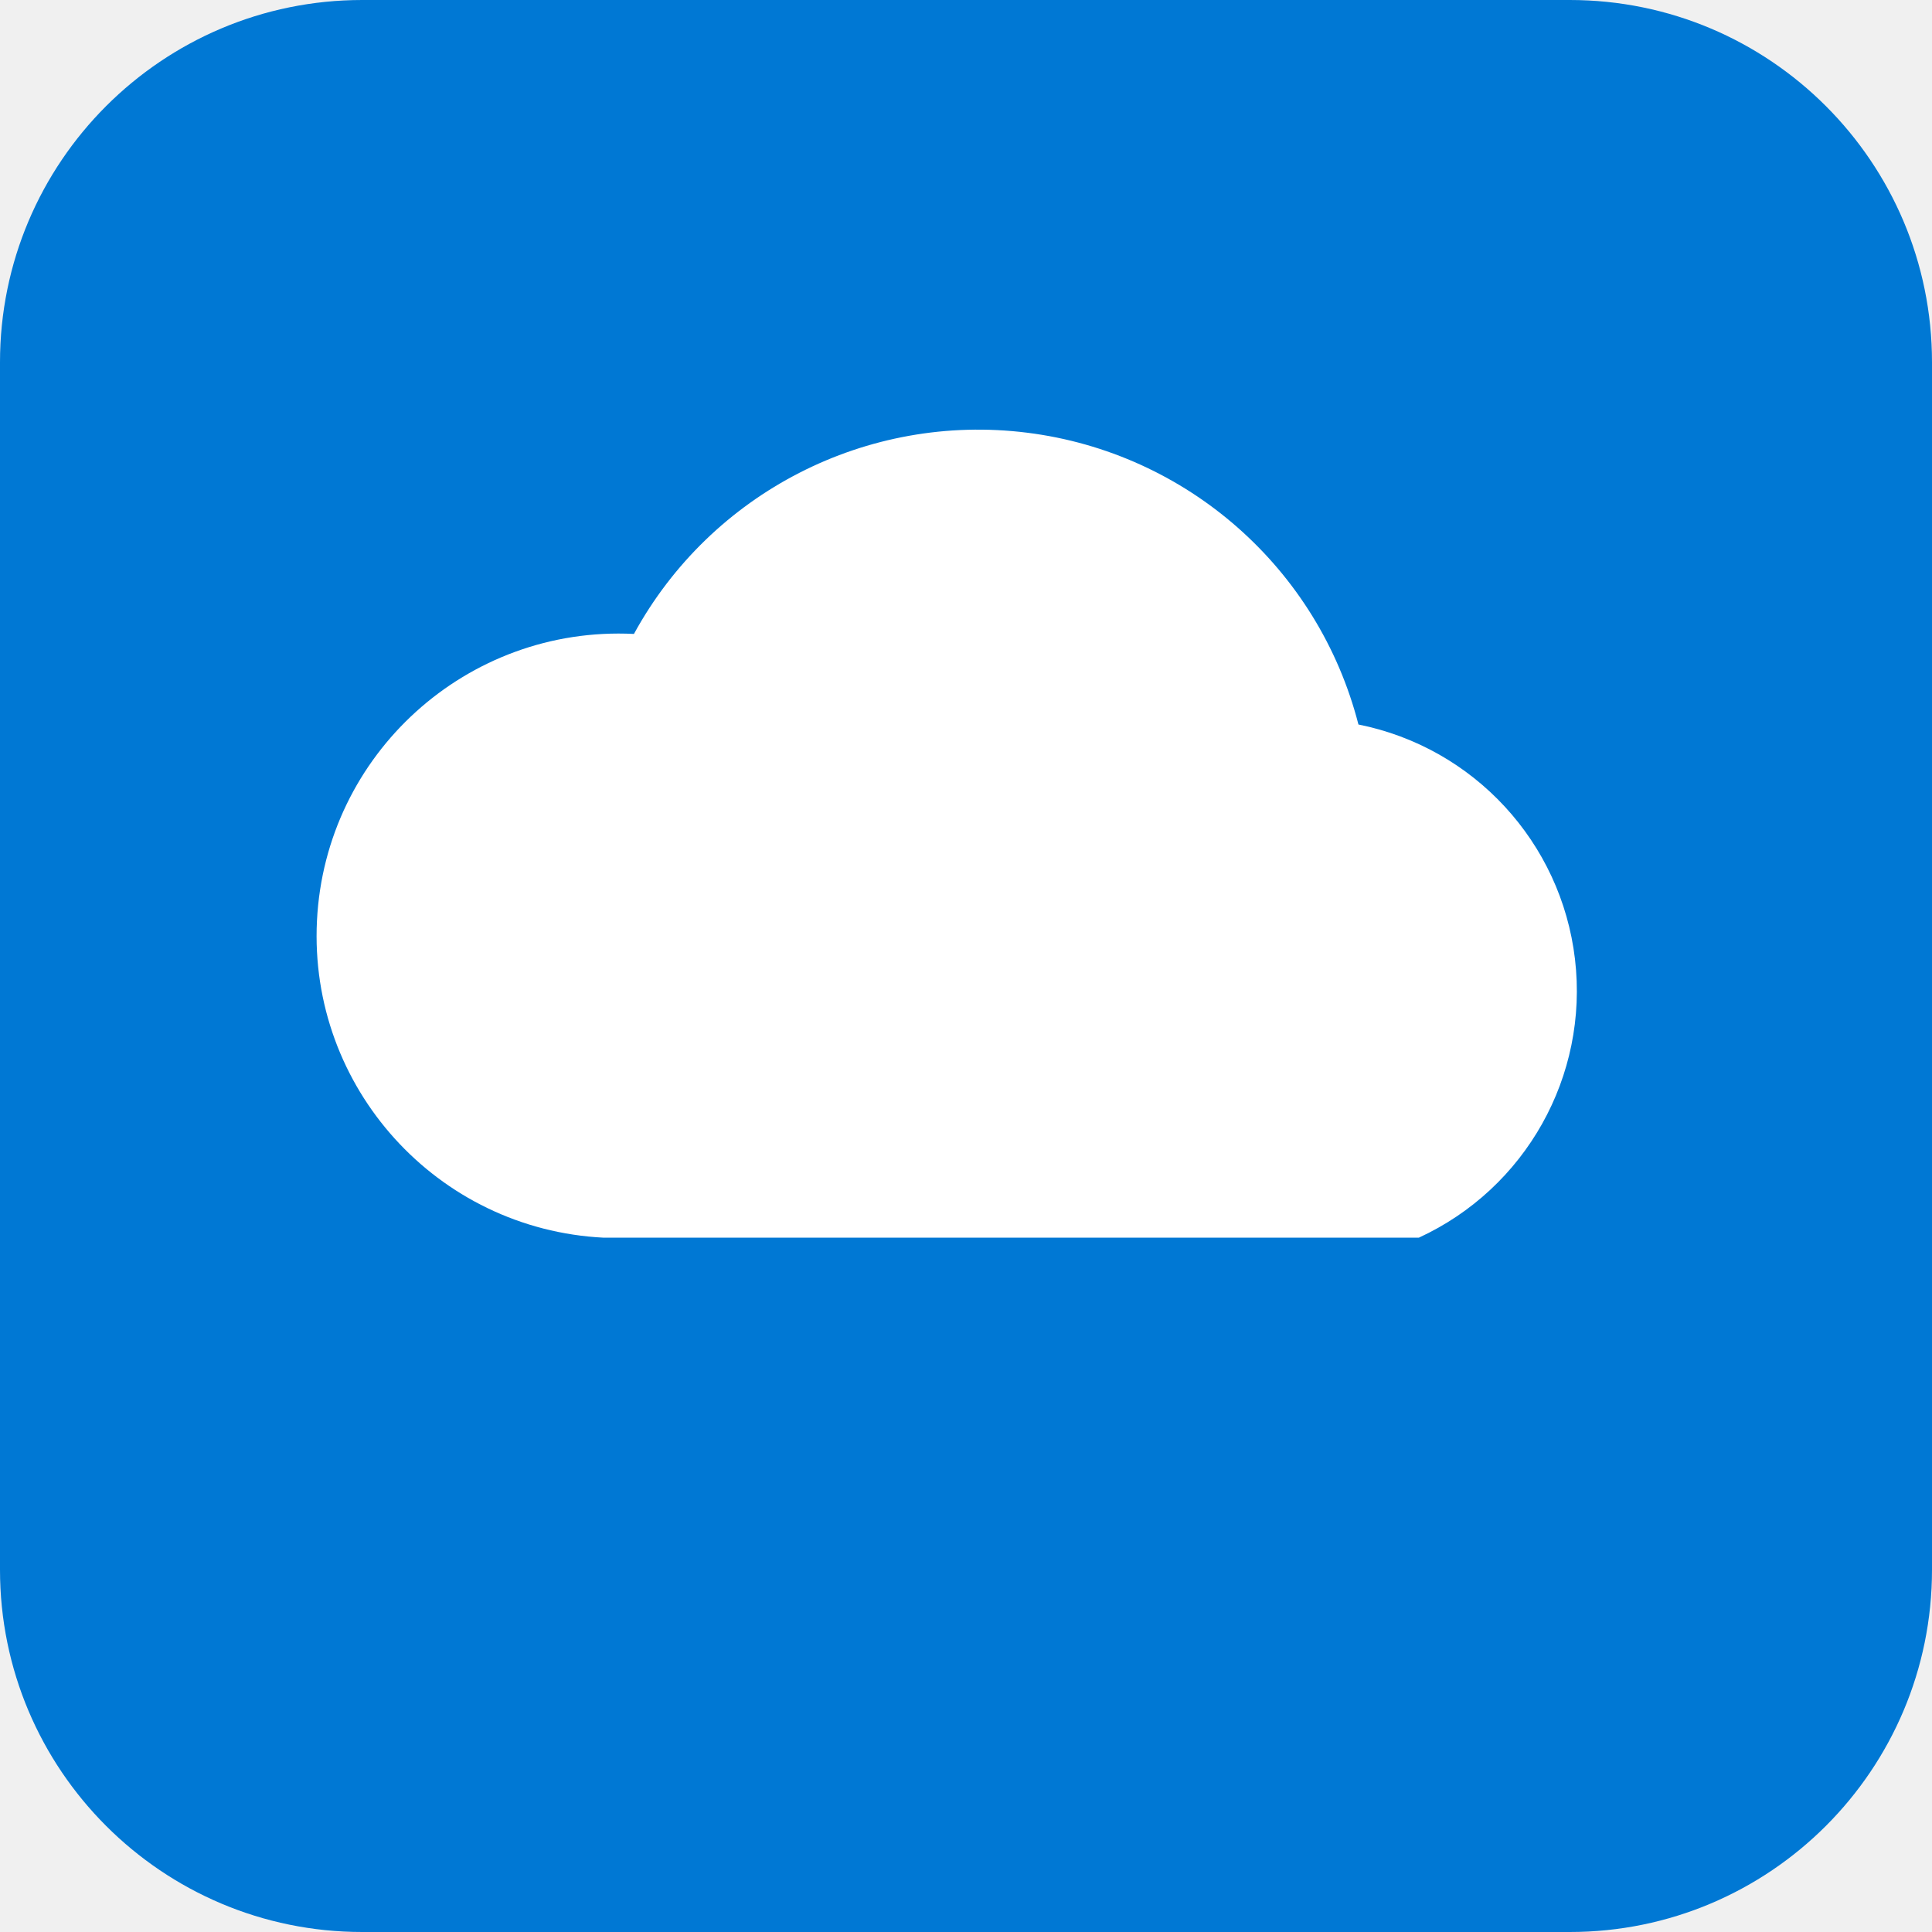
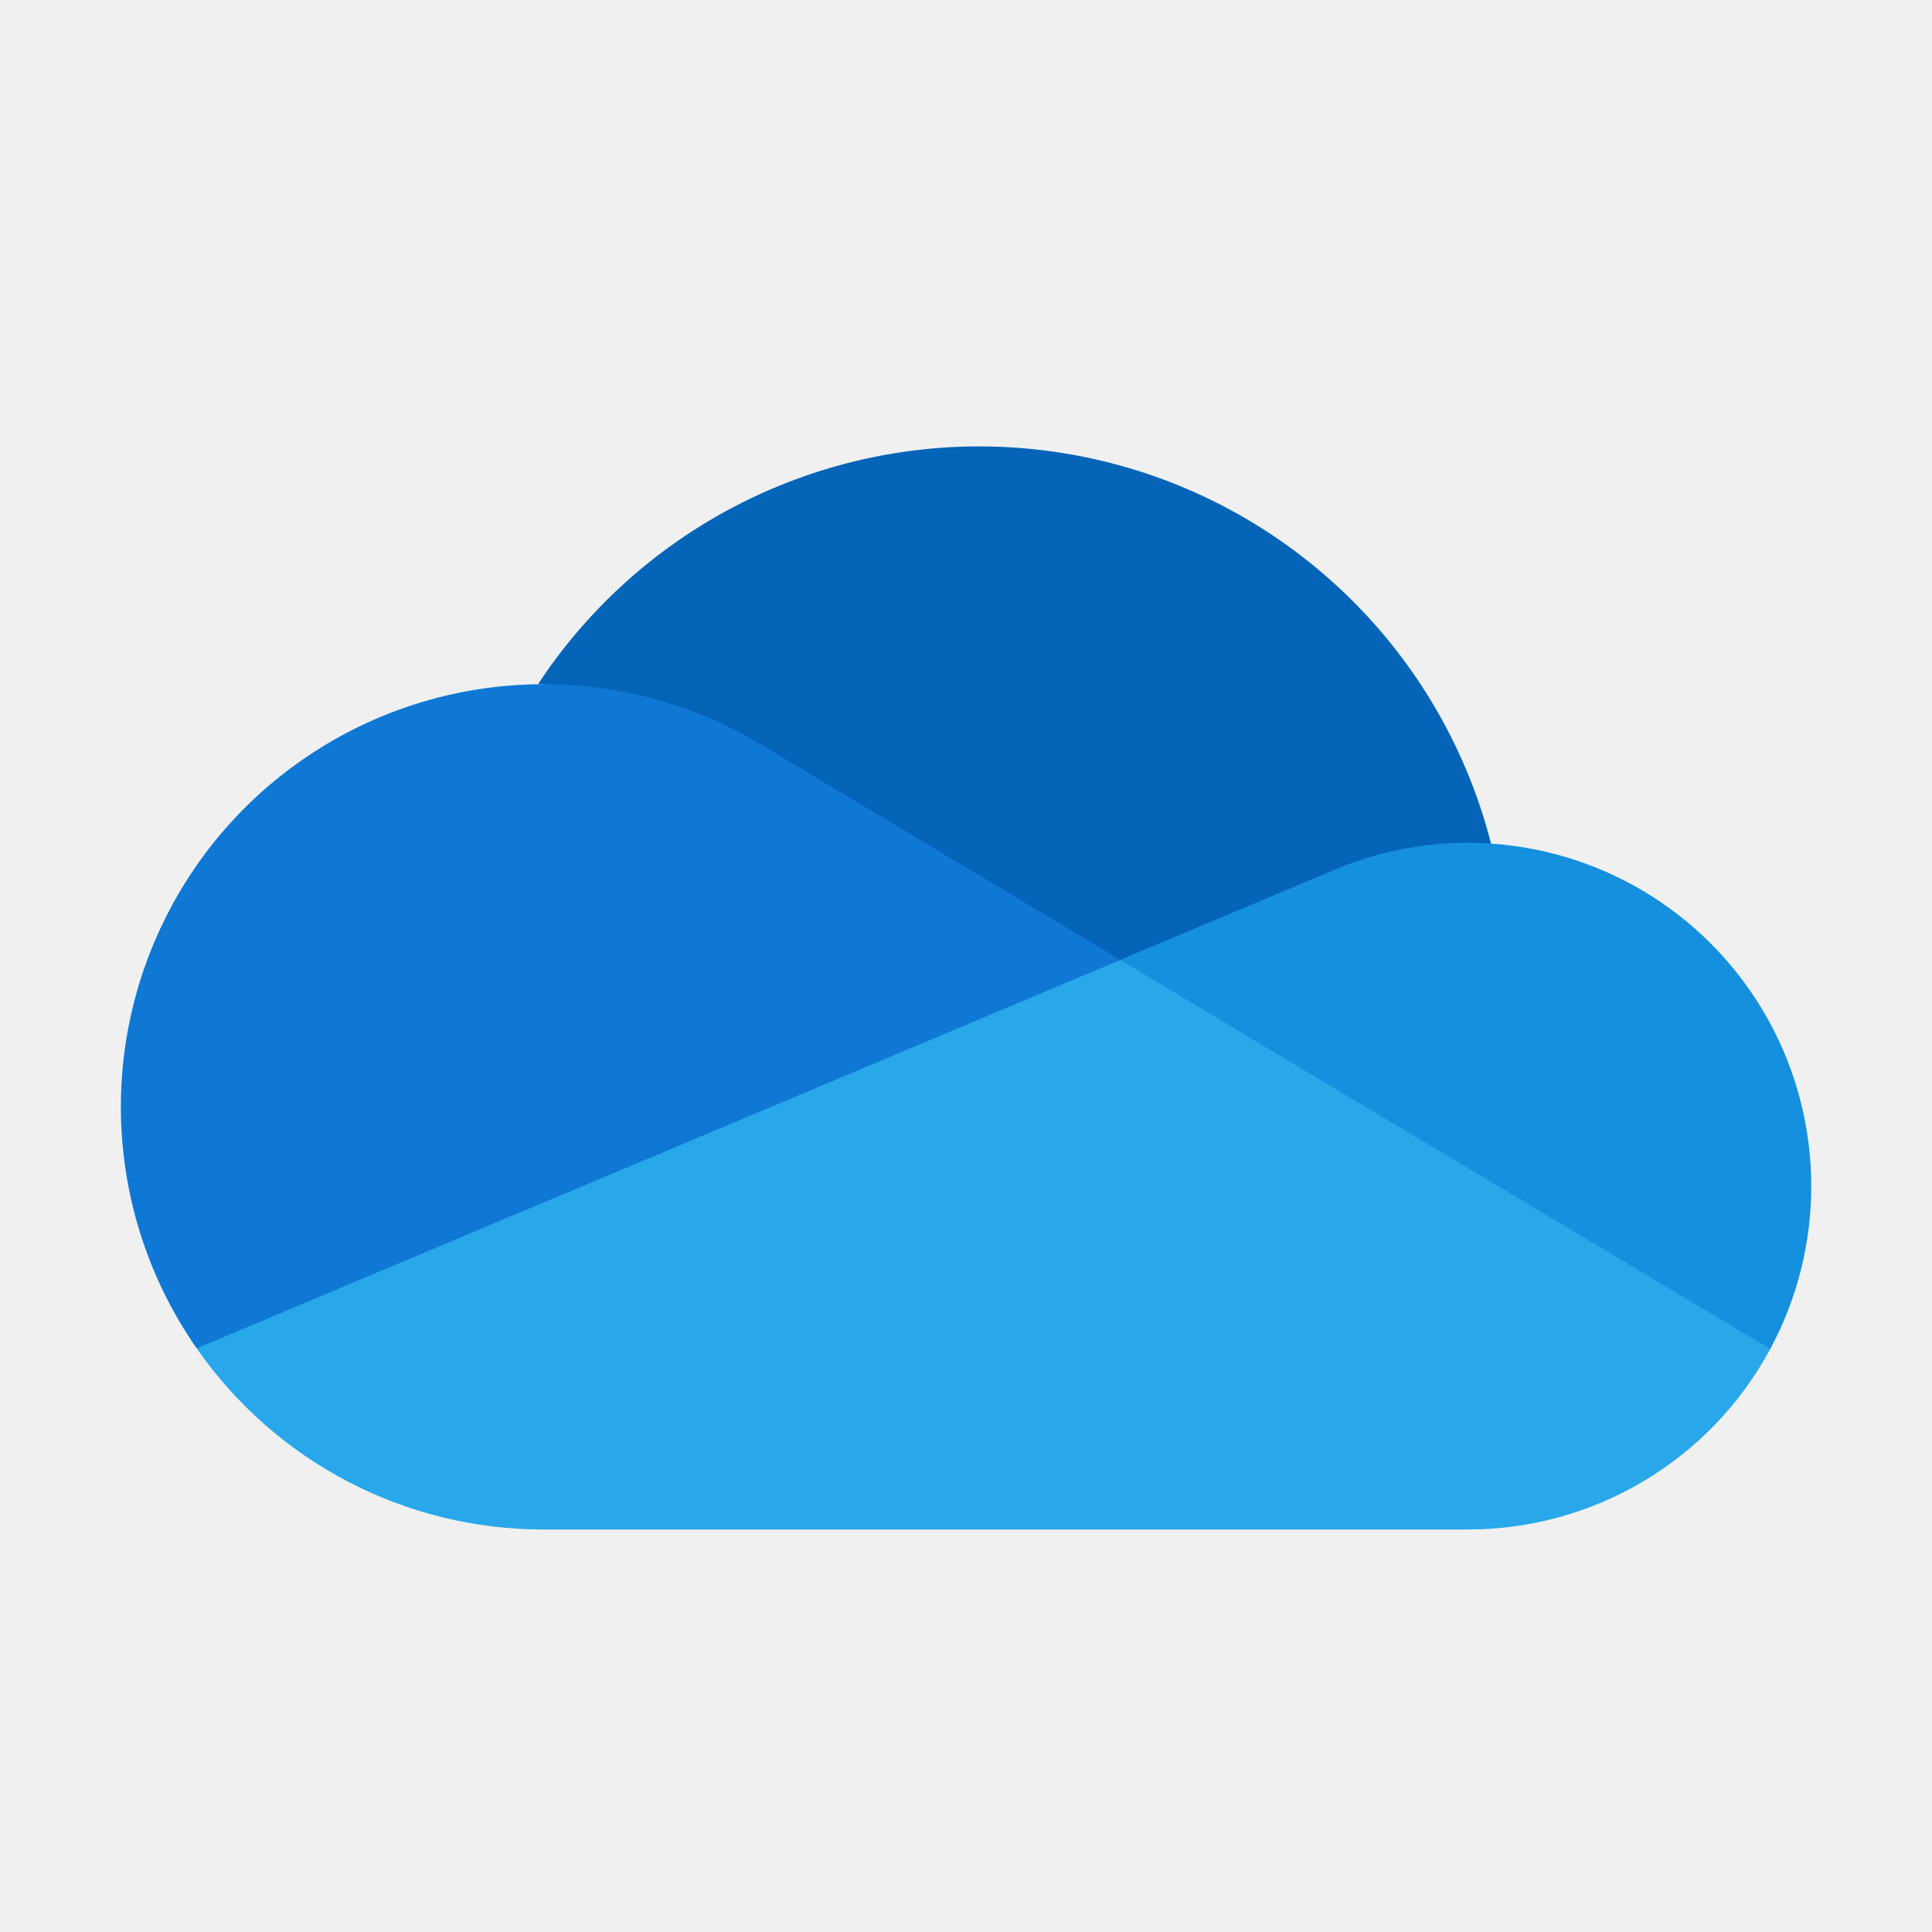
- <svg xmlns="http://www.w3.org/2000/svg" viewBox="0 0 64 64">
-   <rect width="64" height="64" rx="12" fill="#0078d4" />
-   <path d="M20 41h27a9 9 0 0 0-2-17 13 13 0 0 0-24-3A10 10 0 0 0 20 41z" fill="#ffffff" />
+ <svg xmlns="http://www.w3.org/2000/svg" viewBox="0 0 48 48">
+   <path d="M28 27s8.854-6.054 9.045-6.041A13.126 13.126 0 0 0 13.366 17h.134z" fill="#0364b8" />
+   <path d="M19.016 18.564A10.447 10.447 0 0 0 13.5 17h-.134a10.5 10.5 0 0 0-8.479 16.5L19 32l8.833-8.155z" fill="#0f78d4" />
+   <path d="M37.045 20.959a8.455 8.455 0 0 0-.576-.021 8.506 8.506 0 0 0-3.382.7l-5.254 2.21L34 31l9.98 2.517a8.532 8.532 0 0 0-6.935-12.558z" fill="#1490df" />
+   <path d="M36.529 29.054l-2.178-1.3-4.994-2.991-1.524-.913-4.019 1.692-7.7 3.238-3.452 1.45-7.775 3.27A10.484 10.484 0 0 0 13.5 38h22.969a8.531 8.531 0 0 0 7.511-4.483z" fill="#28a8ea" />
+   <path fill="none" d="M0 0h48v48H0z" />
</svg>
